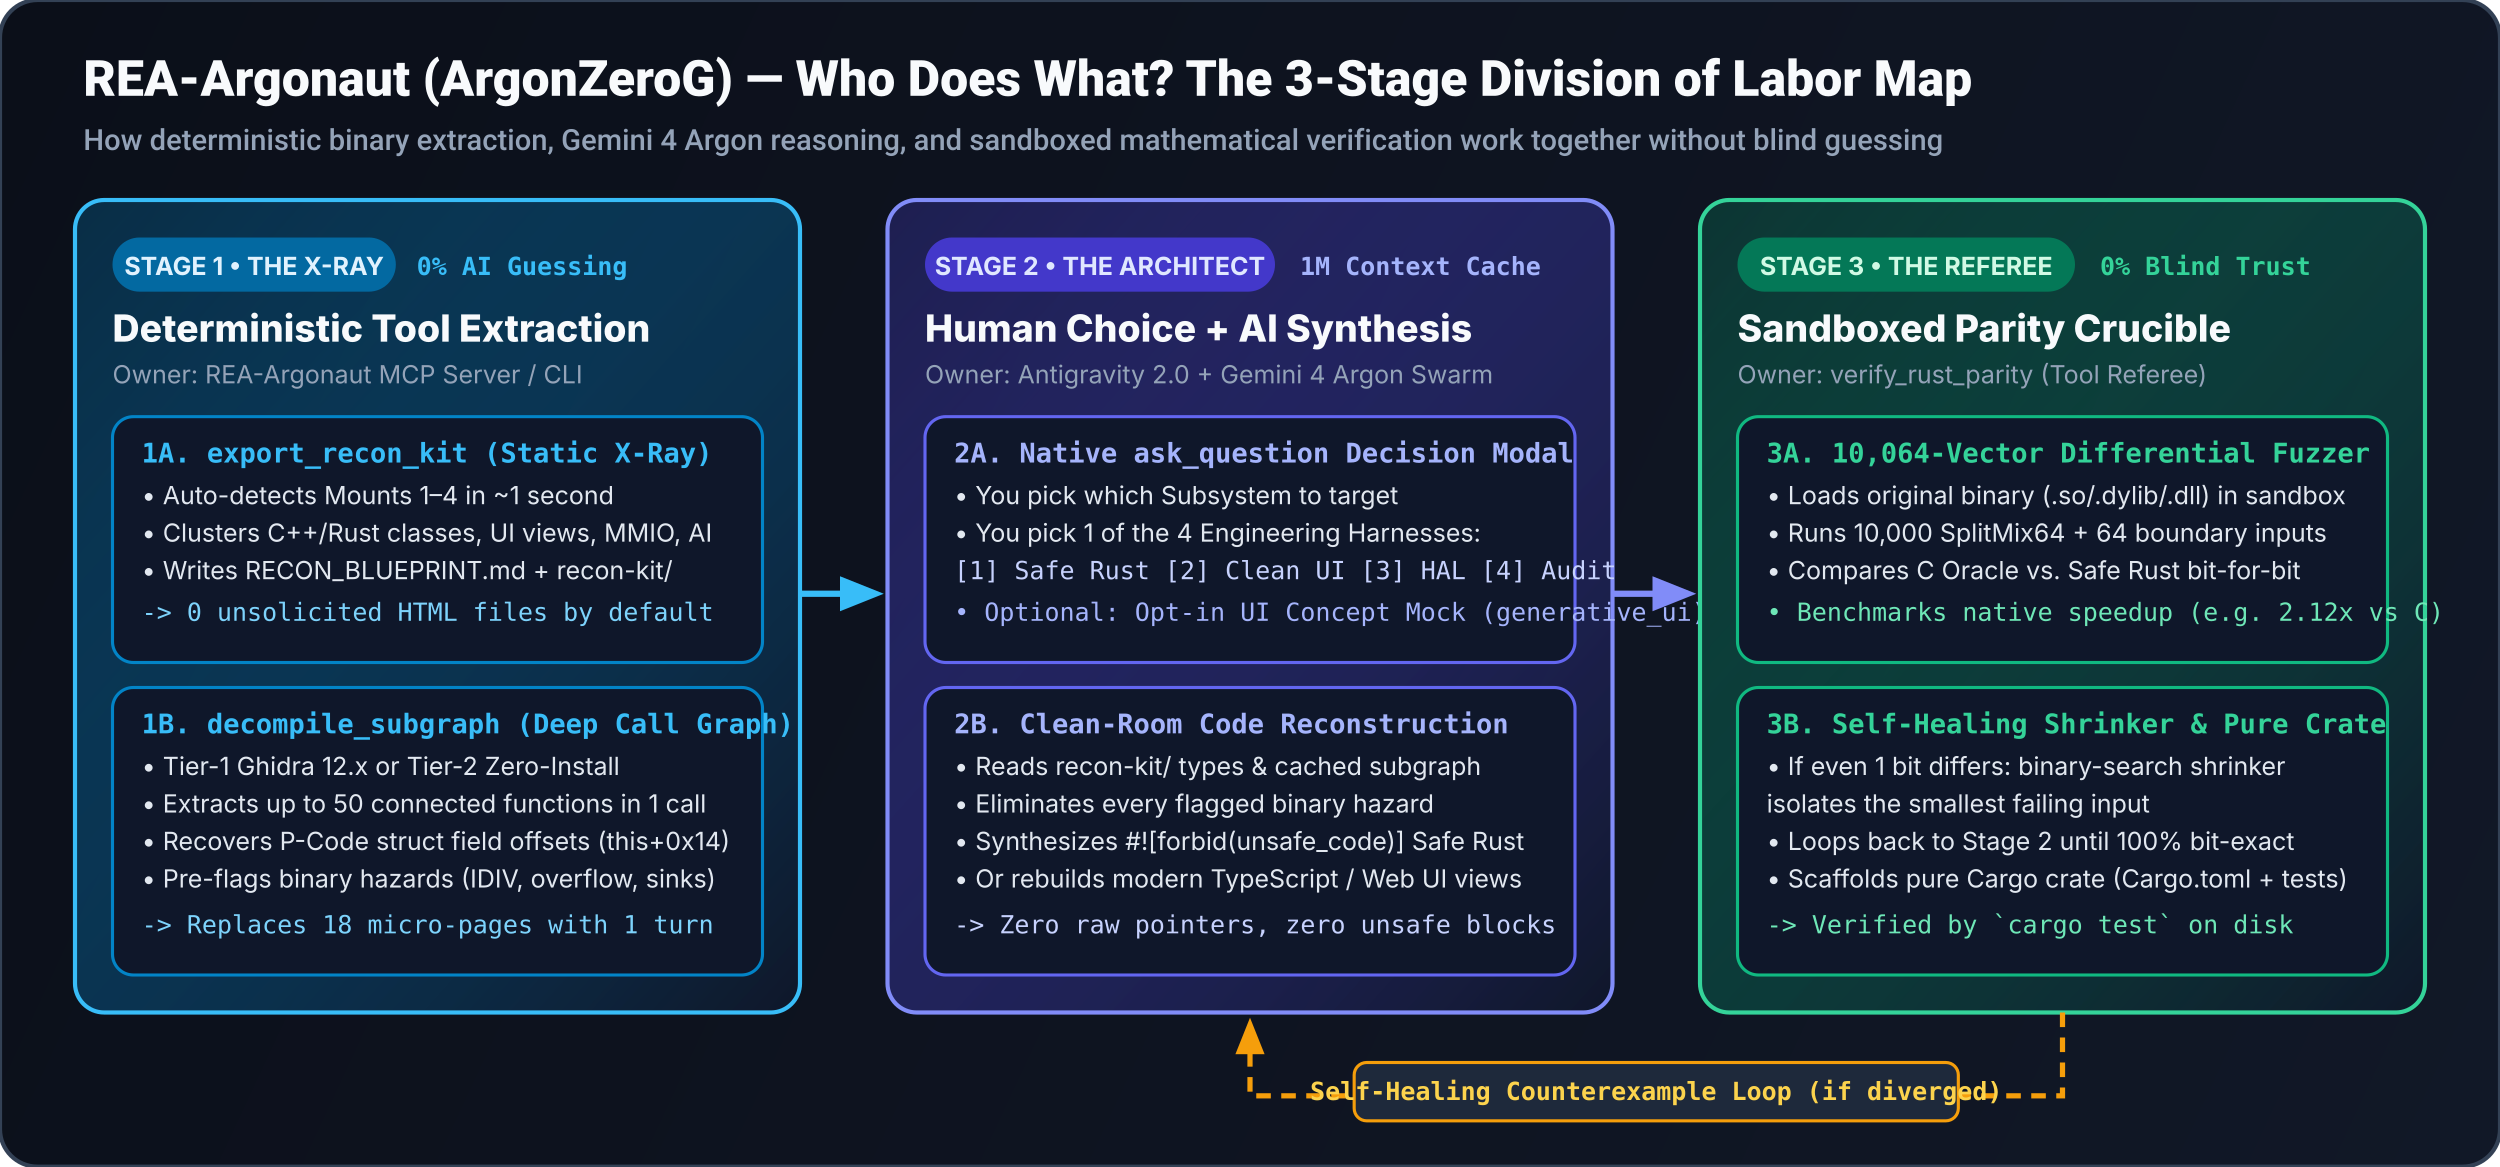
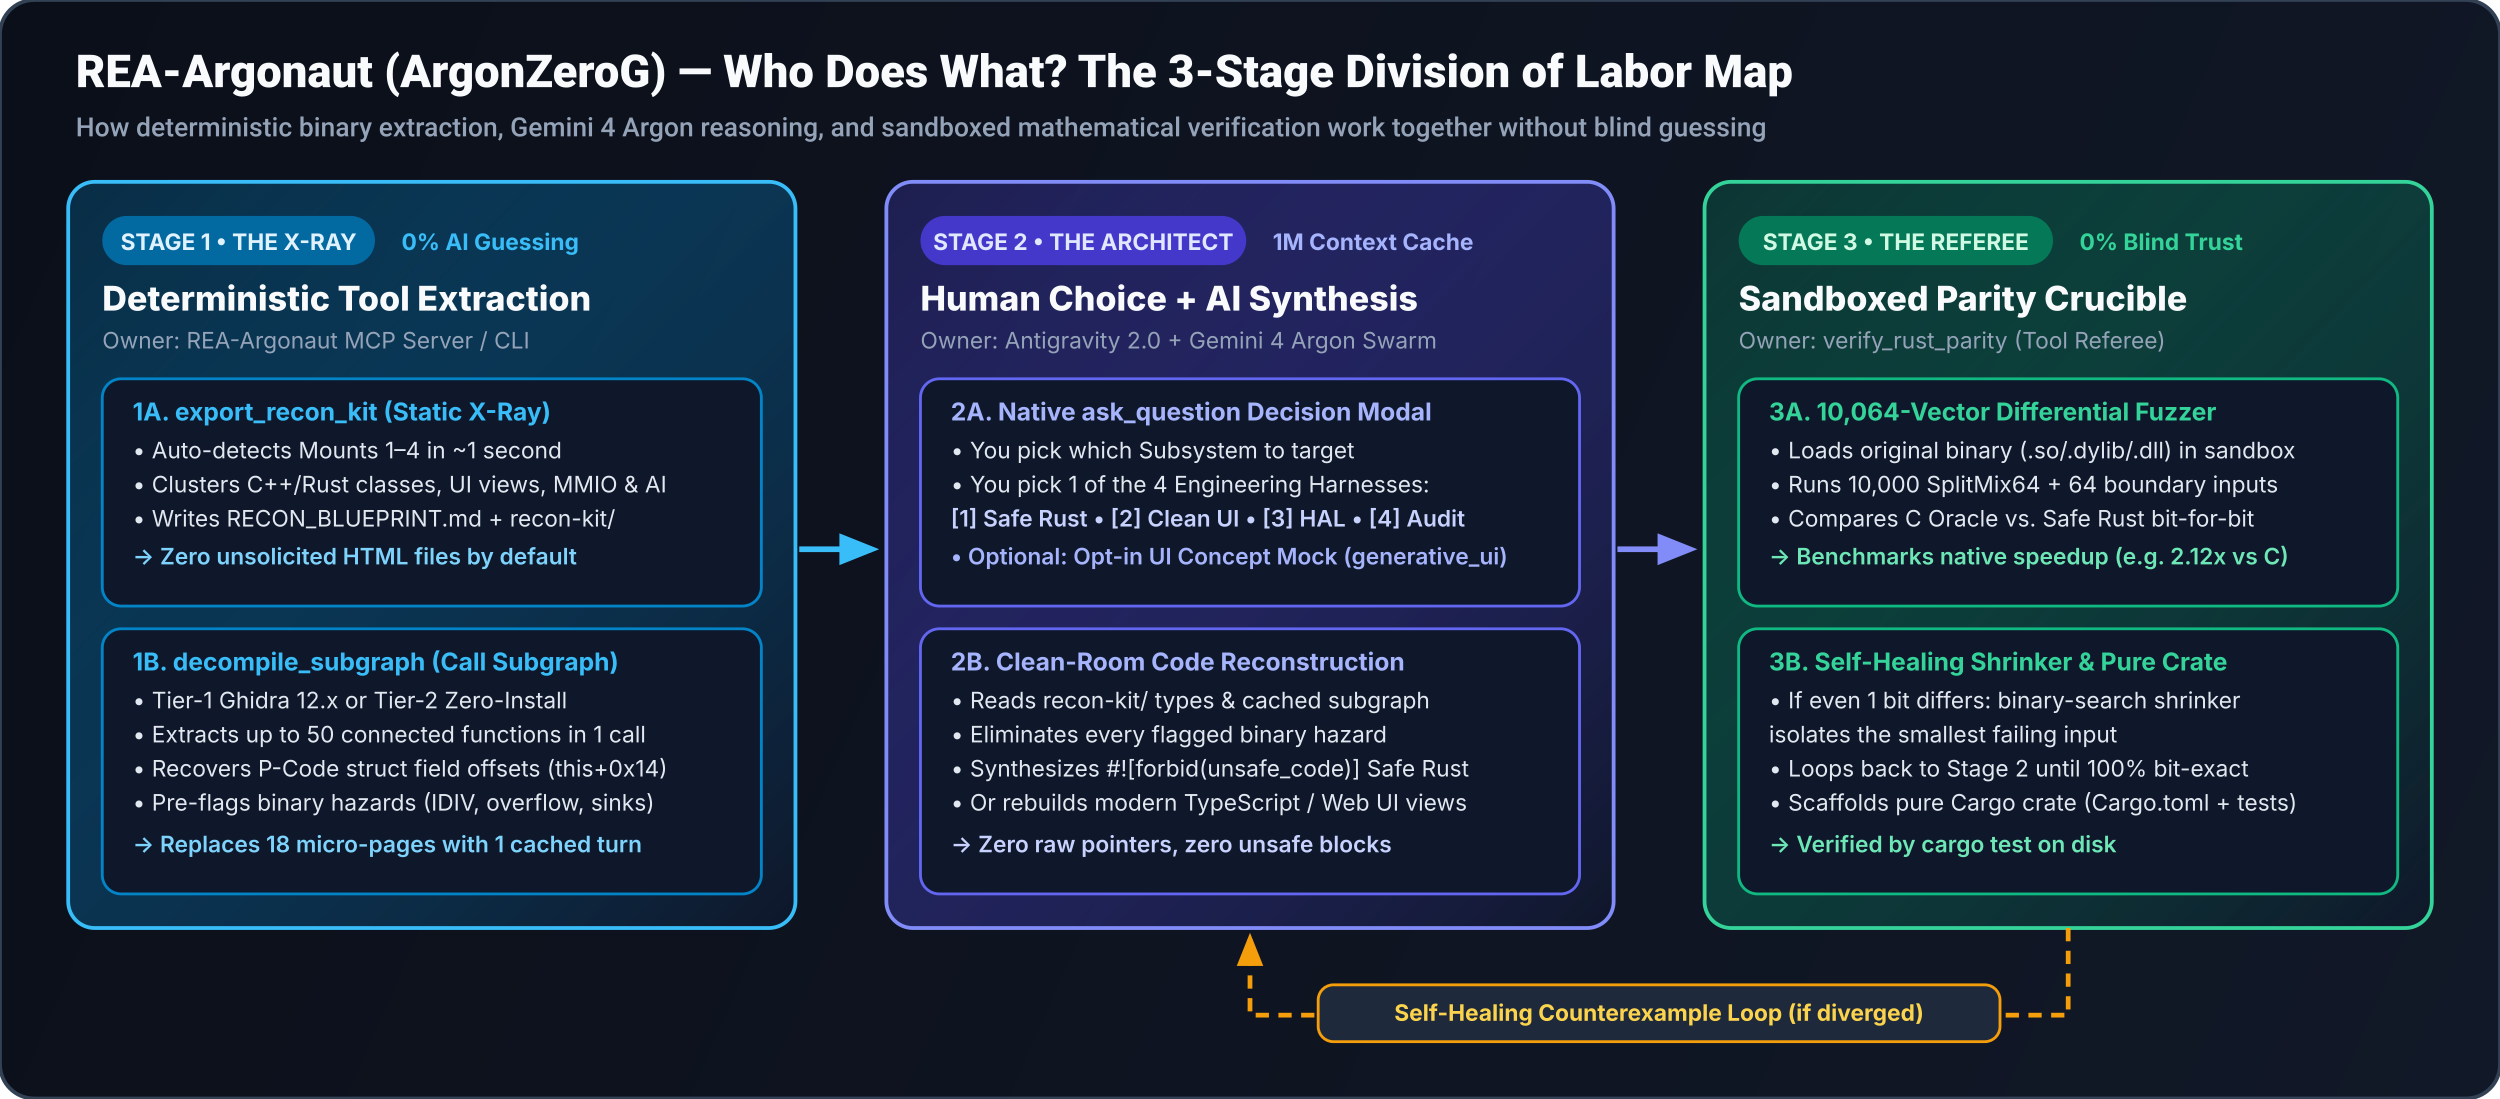
- <svg xmlns="http://www.w3.org/2000/svg" viewBox="0 0 1200 560" width="1200" height="560" fill="none">
+ <svg xmlns="http://www.w3.org/2000/svg" viewBox="0 0 1320 580" width="1320" height="580" fill="none">
  <defs>
-     <linearGradient id="bgGrad" x1="0" y1="0" x2="1200" y2="560" gradientUnits="userSpaceOnUse">
+     <linearGradient id="bgGrad" x1="0" y1="0" x2="1320" y2="580" gradientUnits="userSpaceOnUse">
      <stop offset="0%" stop-color="#0B0F19" />
      <stop offset="100%" stop-color="#111827" />
    </linearGradient>
    <linearGradient id="stage1Grad" x1="0" y1="0" x2="1" y2="1">
      <stop offset="0%" stop-color="#0284C7" stop-opacity="0.25" />
      <stop offset="100%" stop-color="#0F172A" stop-opacity="0.9" />
    </linearGradient>
    <linearGradient id="stage2Grad" x1="0" y1="0" x2="1" y2="1">
      <stop offset="0%" stop-color="#4F46E5" stop-opacity="0.25" />
      <stop offset="100%" stop-color="#0F172A" stop-opacity="0.9" />
    </linearGradient>
    <linearGradient id="stage3Grad" x1="0" y1="0" x2="1" y2="1">
      <stop offset="0%" stop-color="#059669" stop-opacity="0.25" />
      <stop offset="100%" stop-color="#0F172A" stop-opacity="0.9" />
    </linearGradient>
    <marker id="arrowCyan" viewBox="0 0 10 10" refX="8" refY="5" markerWidth="7" markerHeight="7" orient="auto-start-reverse">
      <path d="M 0 1 L 10 5 L 0 9 z" fill="#38BDF8" />
    </marker>
    <marker id="arrowIndigo" viewBox="0 0 10 10" refX="8" refY="5" markerWidth="7" markerHeight="7" orient="auto-start-reverse">
      <path d="M 0 1 L 10 5 L 0 9 z" fill="#818CF8" />
    </marker>
    <marker id="arrowAmber" viewBox="0 0 10 10" refX="8" refY="5" markerWidth="7" markerHeight="7" orient="auto-start-reverse">
      <path d="M 0 1 L 10 5 L 0 9 z" fill="#F59E0B" />
    </marker>
  </defs>
-   <rect width="1200" height="560" rx="18" fill="url(#bgGrad)" stroke="#334155" stroke-width="2" />
+   <rect width="1320" height="580" rx="18" fill="url(#bgGrad)" stroke="#334155" stroke-width="2" />
  <text x="40" y="46" fill="#F8FAFC" font-family="system-ui, -apple-system, Segoe UI, Roboto, sans-serif" font-size="24" font-weight="800">
    REA-Argonaut (ArgonZeroG) — Who Does What? The 3-Stage Division of Labor Map
  </text>
  <text x="40" y="72" fill="#94A3B8" font-family="system-ui, -apple-system, Segoe UI, Roboto, sans-serif" font-size="14" font-weight="500">
    How deterministic binary extraction, Gemini 4 Argon reasoning, and sandboxed mathematical verification work together without blind guessing
  </text>
-   <rect x="36" y="96" width="348" height="390" rx="14" fill="url(#stage1Grad)" stroke="#38BDF8" stroke-width="2" />
-   <rect x="54" y="114" width="136" height="26" rx="13" fill="#0369A1" />
-   <text x="122" y="132" text-anchor="middle" fill="#E0F2FE" font-family="system-ui, -apple-system, sans-serif" font-size="12" font-weight="700">
+   <rect x="36" y="96" width="384" height="394" rx="14" fill="url(#stage1Grad)" stroke="#38BDF8" stroke-width="2" />
+   <rect x="54" y="114" width="144" height="26" rx="13" fill="#0369A1" />
+   <text x="126" y="132" text-anchor="middle" fill="#E0F2FE" font-family="system-ui, -apple-system, sans-serif" font-size="12" font-weight="700">
    STAGE 1 • THE X-RAY
  </text>
-   <text x="200" y="132" fill="#38BDF8" font-family="monospace" font-size="12" font-weight="700">
+   <text x="212" y="132" fill="#38BDF8" font-family="system-ui, -apple-system, sans-serif" font-size="12" font-weight="700">
    0% AI Guessing
  </text>
  <text x="54" y="164" fill="#F8FAFC" font-family="system-ui, -apple-system, sans-serif" font-size="18" font-weight="800">
    Deterministic Tool Extraction
  </text>
  <text x="54" y="184" fill="#94A3B8" font-family="system-ui, -apple-system, sans-serif" font-size="12">
    Owner: REA-Argonaut MCP Server / CLI
  </text>
-   <rect x="54" y="200" width="312" height="118" rx="10" fill="#0F172A" stroke="#0284C7" stroke-width="1.5" />
-   <text x="68" y="222" fill="#38BDF8" font-family="monospace" font-size="13" font-weight="700">
+   <rect x="54" y="200" width="348" height="120" rx="10" fill="#0F172A" stroke="#0284C7" stroke-width="1.5" />
+   <text x="70" y="222" fill="#38BDF8" font-family="system-ui, -apple-system, sans-serif" font-size="13" font-weight="700">
    1A. export_recon_kit (Static X-Ray)
  </text>
-   <text x="68" y="242" fill="#E2E8F0" font-family="system-ui, -apple-system, sans-serif" font-size="12">
+   <text x="70" y="242" fill="#E2E8F0" font-family="system-ui, -apple-system, sans-serif" font-size="12">
    • Auto-detects Mounts 1–4 in ~1 second
  </text>
-   <text x="68" y="260" fill="#E2E8F0" font-family="system-ui, -apple-system, sans-serif" font-size="12">
-     • Clusters C++/Rust classes, UI views, MMIO, AI
+   <text x="70" y="260" fill="#E2E8F0" font-family="system-ui, -apple-system, sans-serif" font-size="12">
+     • Clusters C++/Rust classes, UI views, MMIO &amp; AI
  </text>
-   <text x="68" y="278" fill="#E2E8F0" font-family="system-ui, -apple-system, sans-serif" font-size="12">
+   <text x="70" y="278" fill="#E2E8F0" font-family="system-ui, -apple-system, sans-serif" font-size="12">
    • Writes RECON_BLUEPRINT.md + recon-kit/
  </text>
-   <text x="68" y="298" fill="#7DD3FC" font-family="monospace" font-size="12">
-     -&gt; 0 unsolicited HTML files by default
+   <text x="70" y="298" fill="#7DD3FC" font-family="system-ui, -apple-system, sans-serif" font-size="12" font-weight="600">
+     → Zero unsolicited HTML files by default
  </text>
-   <rect x="54" y="330" width="312" height="138" rx="10" fill="#0F172A" stroke="#0284C7" stroke-width="1.5" />
-   <text x="68" y="352" fill="#38BDF8" font-family="monospace" font-size="13" font-weight="700">
-     1B. decompile_subgraph (Deep Call Graph)
+   <rect x="54" y="332" width="348" height="140" rx="10" fill="#0F172A" stroke="#0284C7" stroke-width="1.5" />
+   <text x="70" y="354" fill="#38BDF8" font-family="system-ui, -apple-system, sans-serif" font-size="13" font-weight="700">
+     1B. decompile_subgraph (Call Subgraph)
  </text>
-   <text x="68" y="372" fill="#E2E8F0" font-family="system-ui, -apple-system, sans-serif" font-size="12">
+   <text x="70" y="374" fill="#E2E8F0" font-family="system-ui, -apple-system, sans-serif" font-size="12">
    • Tier-1 Ghidra 12.x or Tier-2 Zero-Install
  </text>
-   <text x="68" y="390" fill="#E2E8F0" font-family="system-ui, -apple-system, sans-serif" font-size="12">
+   <text x="70" y="392" fill="#E2E8F0" font-family="system-ui, -apple-system, sans-serif" font-size="12">
    • Extracts up to 50 connected functions in 1 call
  </text>
-   <text x="68" y="408" fill="#E2E8F0" font-family="system-ui, -apple-system, sans-serif" font-size="12">
+   <text x="70" y="410" fill="#E2E8F0" font-family="system-ui, -apple-system, sans-serif" font-size="12">
    • Recovers P-Code struct field offsets (this+0x14)
  </text>
-   <text x="68" y="426" fill="#E2E8F0" font-family="system-ui, -apple-system, sans-serif" font-size="12">
+   <text x="70" y="428" fill="#E2E8F0" font-family="system-ui, -apple-system, sans-serif" font-size="12">
    • Pre-flags binary hazards (IDIV, overflow, sinks)
  </text>
-   <text x="68" y="448" fill="#7DD3FC" font-family="monospace" font-size="12">
-     -&gt; Replaces 18 micro-pages with 1 turn
+   <text x="70" y="450" fill="#7DD3FC" font-family="system-ui, -apple-system, sans-serif" font-size="12" font-weight="600">
+     → Replaces 18 micro-pages with 1 cached turn
  </text>
-   <line x1="384" y1="285" x2="420" y2="285" stroke="#38BDF8" stroke-width="3" marker-end="url(#arrowCyan)" />
-   <rect x="426" y="96" width="348" height="390" rx="14" fill="url(#stage2Grad)" stroke="#818CF8" stroke-width="2" />
-   <rect x="444" y="114" width="168" height="26" rx="13" fill="#4338CA" />
-   <text x="528" y="132" text-anchor="middle" fill="#E0E7FF" font-family="system-ui, -apple-system, sans-serif" font-size="12" font-weight="700">
+   <line x1="422" y1="290" x2="460" y2="290" stroke="#38BDF8" stroke-width="3" marker-end="url(#arrowCyan)" />
+   <rect x="468" y="96" width="384" height="394" rx="14" fill="url(#stage2Grad)" stroke="#818CF8" stroke-width="2" />
+   <rect x="486" y="114" width="172" height="26" rx="13" fill="#4338CA" />
+   <text x="572" y="132" text-anchor="middle" fill="#E0E7FF" font-family="system-ui, -apple-system, sans-serif" font-size="12" font-weight="700">
    STAGE 2 • THE ARCHITECT
  </text>
-   <text x="624" y="132" fill="#A5B4FC" font-family="monospace" font-size="12" font-weight="700">
+   <text x="672" y="132" fill="#A5B4FC" font-family="system-ui, -apple-system, sans-serif" font-size="12" font-weight="700">
    1M Context Cache
  </text>
-   <text x="444" y="164" fill="#F8FAFC" font-family="system-ui, -apple-system, sans-serif" font-size="18" font-weight="800">
+   <text x="486" y="164" fill="#F8FAFC" font-family="system-ui, -apple-system, sans-serif" font-size="18" font-weight="800">
    Human Choice + AI Synthesis
  </text>
-   <text x="444" y="184" fill="#94A3B8" font-family="system-ui, -apple-system, sans-serif" font-size="12">
+   <text x="486" y="184" fill="#94A3B8" font-family="system-ui, -apple-system, sans-serif" font-size="12">
    Owner: Antigravity 2.0 + Gemini 4 Argon Swarm
  </text>
-   <rect x="444" y="200" width="312" height="118" rx="10" fill="#0F172A" stroke="#6366F1" stroke-width="1.5" />
-   <text x="458" y="222" fill="#A5B4FC" font-family="monospace" font-size="13" font-weight="700">
+   <rect x="486" y="200" width="348" height="120" rx="10" fill="#0F172A" stroke="#6366F1" stroke-width="1.5" />
+   <text x="502" y="222" fill="#A5B4FC" font-family="system-ui, -apple-system, sans-serif" font-size="13" font-weight="700">
    2A. Native ask_question Decision Modal
  </text>
-   <text x="458" y="242" fill="#E2E8F0" font-family="system-ui, -apple-system, sans-serif" font-size="12">
+   <text x="502" y="242" fill="#E2E8F0" font-family="system-ui, -apple-system, sans-serif" font-size="12">
    • You pick which Subsystem to target
  </text>
-   <text x="458" y="260" fill="#E2E8F0" font-family="system-ui, -apple-system, sans-serif" font-size="12">
+   <text x="502" y="260" fill="#E2E8F0" font-family="system-ui, -apple-system, sans-serif" font-size="12">
    • You pick 1 of the 4 Engineering Harnesses:
  </text>
-   <text x="458" y="278" fill="#C7D2FE" font-family="monospace" font-size="12">
-     [1] Safe Rust  [2] Clean UI  [3] HAL  [4] Audit
+   <text x="502" y="278" fill="#C7D2FE" font-family="system-ui, -apple-system, sans-serif" font-size="12" font-weight="600">
+     [1] Safe Rust  •  [2] Clean UI  •  [3] HAL  •  [4] Audit
  </text>
-   <text x="458" y="298" fill="#A5B4FC" font-family="monospace" font-size="12">
+   <text x="502" y="298" fill="#A5B4FC" font-family="system-ui, -apple-system, sans-serif" font-size="12" font-weight="600">
    • Optional: Opt-in UI Concept Mock (generative_ui)
  </text>
-   <rect x="444" y="330" width="312" height="138" rx="10" fill="#0F172A" stroke="#6366F1" stroke-width="1.5" />
-   <text x="458" y="352" fill="#A5B4FC" font-family="monospace" font-size="13" font-weight="700">
+   <rect x="486" y="332" width="348" height="140" rx="10" fill="#0F172A" stroke="#6366F1" stroke-width="1.5" />
+   <text x="502" y="354" fill="#A5B4FC" font-family="system-ui, -apple-system, sans-serif" font-size="13" font-weight="700">
    2B. Clean-Room Code Reconstruction
  </text>
-   <text x="458" y="372" fill="#E2E8F0" font-family="system-ui, -apple-system, sans-serif" font-size="12">
+   <text x="502" y="374" fill="#E2E8F0" font-family="system-ui, -apple-system, sans-serif" font-size="12">
    • Reads recon-kit/ types &amp; cached subgraph
  </text>
-   <text x="458" y="390" fill="#E2E8F0" font-family="system-ui, -apple-system, sans-serif" font-size="12">
+   <text x="502" y="392" fill="#E2E8F0" font-family="system-ui, -apple-system, sans-serif" font-size="12">
    • Eliminates every flagged binary hazard
  </text>
-   <text x="458" y="408" fill="#E2E8F0" font-family="system-ui, -apple-system, sans-serif" font-size="12">
+   <text x="502" y="410" fill="#E2E8F0" font-family="system-ui, -apple-system, sans-serif" font-size="12">
    • Synthesizes #![forbid(unsafe_code)] Safe Rust
  </text>
-   <text x="458" y="426" fill="#E2E8F0" font-family="system-ui, -apple-system, sans-serif" font-size="12">
+   <text x="502" y="428" fill="#E2E8F0" font-family="system-ui, -apple-system, sans-serif" font-size="12">
    • Or rebuilds modern TypeScript / Web UI views
  </text>
-   <text x="458" y="448" fill="#C7D2FE" font-family="monospace" font-size="12">
-     -&gt; Zero raw pointers, zero unsafe blocks
+   <text x="502" y="450" fill="#C7D2FE" font-family="system-ui, -apple-system, sans-serif" font-size="12" font-weight="600">
+     → Zero raw pointers, zero unsafe blocks
  </text>
-   <line x1="774" y1="285" x2="810" y2="285" stroke="#818CF8" stroke-width="3" marker-end="url(#arrowIndigo)" />
-   <rect x="816" y="96" width="348" height="390" rx="14" fill="url(#stage3Grad)" stroke="#34D399" stroke-width="2" />
-   <rect x="834" y="114" width="162" height="26" rx="13" fill="#047857" />
-   <text x="915" y="132" text-anchor="middle" fill="#D1FAE5" font-family="system-ui, -apple-system, sans-serif" font-size="12" font-weight="700">
+   <line x1="854" y1="290" x2="892" y2="290" stroke="#818CF8" stroke-width="3" marker-end="url(#arrowIndigo)" />
+   <rect x="900" y="96" width="384" height="394" rx="14" fill="url(#stage3Grad)" stroke="#34D399" stroke-width="2" />
+   <rect x="918" y="114" width="166" height="26" rx="13" fill="#047857" />
+   <text x="1001" y="132" text-anchor="middle" fill="#D1FAE5" font-family="system-ui, -apple-system, sans-serif" font-size="12" font-weight="700">
    STAGE 3 • THE REFEREE
  </text>
-   <text x="1008" y="132" fill="#34D399" font-family="monospace" font-size="12" font-weight="700">
+   <text x="1098" y="132" fill="#34D399" font-family="system-ui, -apple-system, sans-serif" font-size="12" font-weight="700">
    0% Blind Trust
  </text>
-   <text x="834" y="164" fill="#F8FAFC" font-family="system-ui, -apple-system, sans-serif" font-size="18" font-weight="800">
+   <text x="918" y="164" fill="#F8FAFC" font-family="system-ui, -apple-system, sans-serif" font-size="18" font-weight="800">
    Sandboxed Parity Crucible
  </text>
-   <text x="834" y="184" fill="#94A3B8" font-family="system-ui, -apple-system, sans-serif" font-size="12">
+   <text x="918" y="184" fill="#94A3B8" font-family="system-ui, -apple-system, sans-serif" font-size="12">
    Owner: verify_rust_parity (Tool Referee)
  </text>
-   <rect x="834" y="200" width="312" height="118" rx="10" fill="#0F172A" stroke="#10B981" stroke-width="1.5" />
-   <text x="848" y="222" fill="#34D399" font-family="monospace" font-size="13" font-weight="700">
+   <rect x="918" y="200" width="348" height="120" rx="10" fill="#0F172A" stroke="#10B981" stroke-width="1.5" />
+   <text x="934" y="222" fill="#34D399" font-family="system-ui, -apple-system, sans-serif" font-size="13" font-weight="700">
    3A. 10,064-Vector Differential Fuzzer
  </text>
-   <text x="848" y="242" fill="#E2E8F0" font-family="system-ui, -apple-system, sans-serif" font-size="12">
+   <text x="934" y="242" fill="#E2E8F0" font-family="system-ui, -apple-system, sans-serif" font-size="12">
    • Loads original binary (.so/.dylib/.dll) in sandbox
  </text>
-   <text x="848" y="260" fill="#E2E8F0" font-family="system-ui, -apple-system, sans-serif" font-size="12">
+   <text x="934" y="260" fill="#E2E8F0" font-family="system-ui, -apple-system, sans-serif" font-size="12">
    • Runs 10,000 SplitMix64 + 64 boundary inputs
  </text>
-   <text x="848" y="278" fill="#E2E8F0" font-family="system-ui, -apple-system, sans-serif" font-size="12">
+   <text x="934" y="278" fill="#E2E8F0" font-family="system-ui, -apple-system, sans-serif" font-size="12">
    • Compares C Oracle vs. Safe Rust bit-for-bit
  </text>
-   <text x="848" y="298" fill="#6EE7B7" font-family="monospace" font-size="12">
-     • Benchmarks native speedup (e.g. 2.12x vs C)
+   <text x="934" y="298" fill="#6EE7B7" font-family="system-ui, -apple-system, sans-serif" font-size="12" font-weight="600">
+     → Benchmarks native speedup (e.g. 2.12x vs C)
  </text>
-   <rect x="834" y="330" width="312" height="138" rx="10" fill="#0F172A" stroke="#10B981" stroke-width="1.5" />
-   <text x="848" y="352" fill="#34D399" font-family="monospace" font-size="13" font-weight="700">
+   <rect x="918" y="332" width="348" height="140" rx="10" fill="#0F172A" stroke="#10B981" stroke-width="1.5" />
+   <text x="934" y="354" fill="#34D399" font-family="system-ui, -apple-system, sans-serif" font-size="13" font-weight="700">
    3B. Self-Healing Shrinker &amp; Pure Crate
  </text>
-   <text x="848" y="372" fill="#E2E8F0" font-family="system-ui, -apple-system, sans-serif" font-size="12">
+   <text x="934" y="374" fill="#E2E8F0" font-family="system-ui, -apple-system, sans-serif" font-size="12">
    • If even 1 bit differs: binary-search shrinker
  </text>
-   <text x="848" y="390" fill="#E2E8F0" font-family="system-ui, -apple-system, sans-serif" font-size="12">
+   <text x="934" y="392" fill="#E2E8F0" font-family="system-ui, -apple-system, sans-serif" font-size="12">
      isolates the smallest failing input
  </text>
-   <text x="848" y="408" fill="#E2E8F0" font-family="system-ui, -apple-system, sans-serif" font-size="12">
+   <text x="934" y="410" fill="#E2E8F0" font-family="system-ui, -apple-system, sans-serif" font-size="12">
    • Loops back to Stage 2 until 100% bit-exact
  </text>
-   <text x="848" y="426" fill="#E2E8F0" font-family="system-ui, -apple-system, sans-serif" font-size="12">
+   <text x="934" y="428" fill="#E2E8F0" font-family="system-ui, -apple-system, sans-serif" font-size="12">
    • Scaffolds pure Cargo crate (Cargo.toml + tests)
  </text>
-   <text x="848" y="448" fill="#6EE7B7" font-family="monospace" font-size="12">
-     -&gt; Verified by `cargo test` on disk
+   <text x="934" y="450" fill="#6EE7B7" font-family="system-ui, -apple-system, sans-serif" font-size="12" font-weight="600">
+     → Verified by cargo test on disk
  </text>
-   <path d="M 990 486 L 990 526 L 600 526 L 600 492" stroke="#F59E0B" stroke-width="2.5" stroke-dasharray="7 5" fill="none" marker-end="url(#arrowAmber)" />
-   <rect x="650" y="510" width="290" height="28" rx="6" fill="#1E293B" stroke="#F59E0B" stroke-width="1.5" />
-   <text x="795" y="528" text-anchor="middle" fill="#FCD34D" font-family="monospace" font-size="12" font-weight="700">
+   <path d="M 1092 490 L 1092 536 L 660 536 L 660 496" stroke="#F59E0B" stroke-width="2.5" stroke-dasharray="7 5" fill="none" marker-end="url(#arrowAmber)" />
+   <rect x="696" y="520" width="360" height="30" rx="8" fill="#1E293B" stroke="#F59E0B" stroke-width="1.5" />
+   <text x="876" y="539" text-anchor="middle" fill="#FCD34D" font-family="system-ui, -apple-system, sans-serif" font-size="12" font-weight="700">
    Self-Healing Counterexample Loop (if diverged)
  </text>
</svg>
